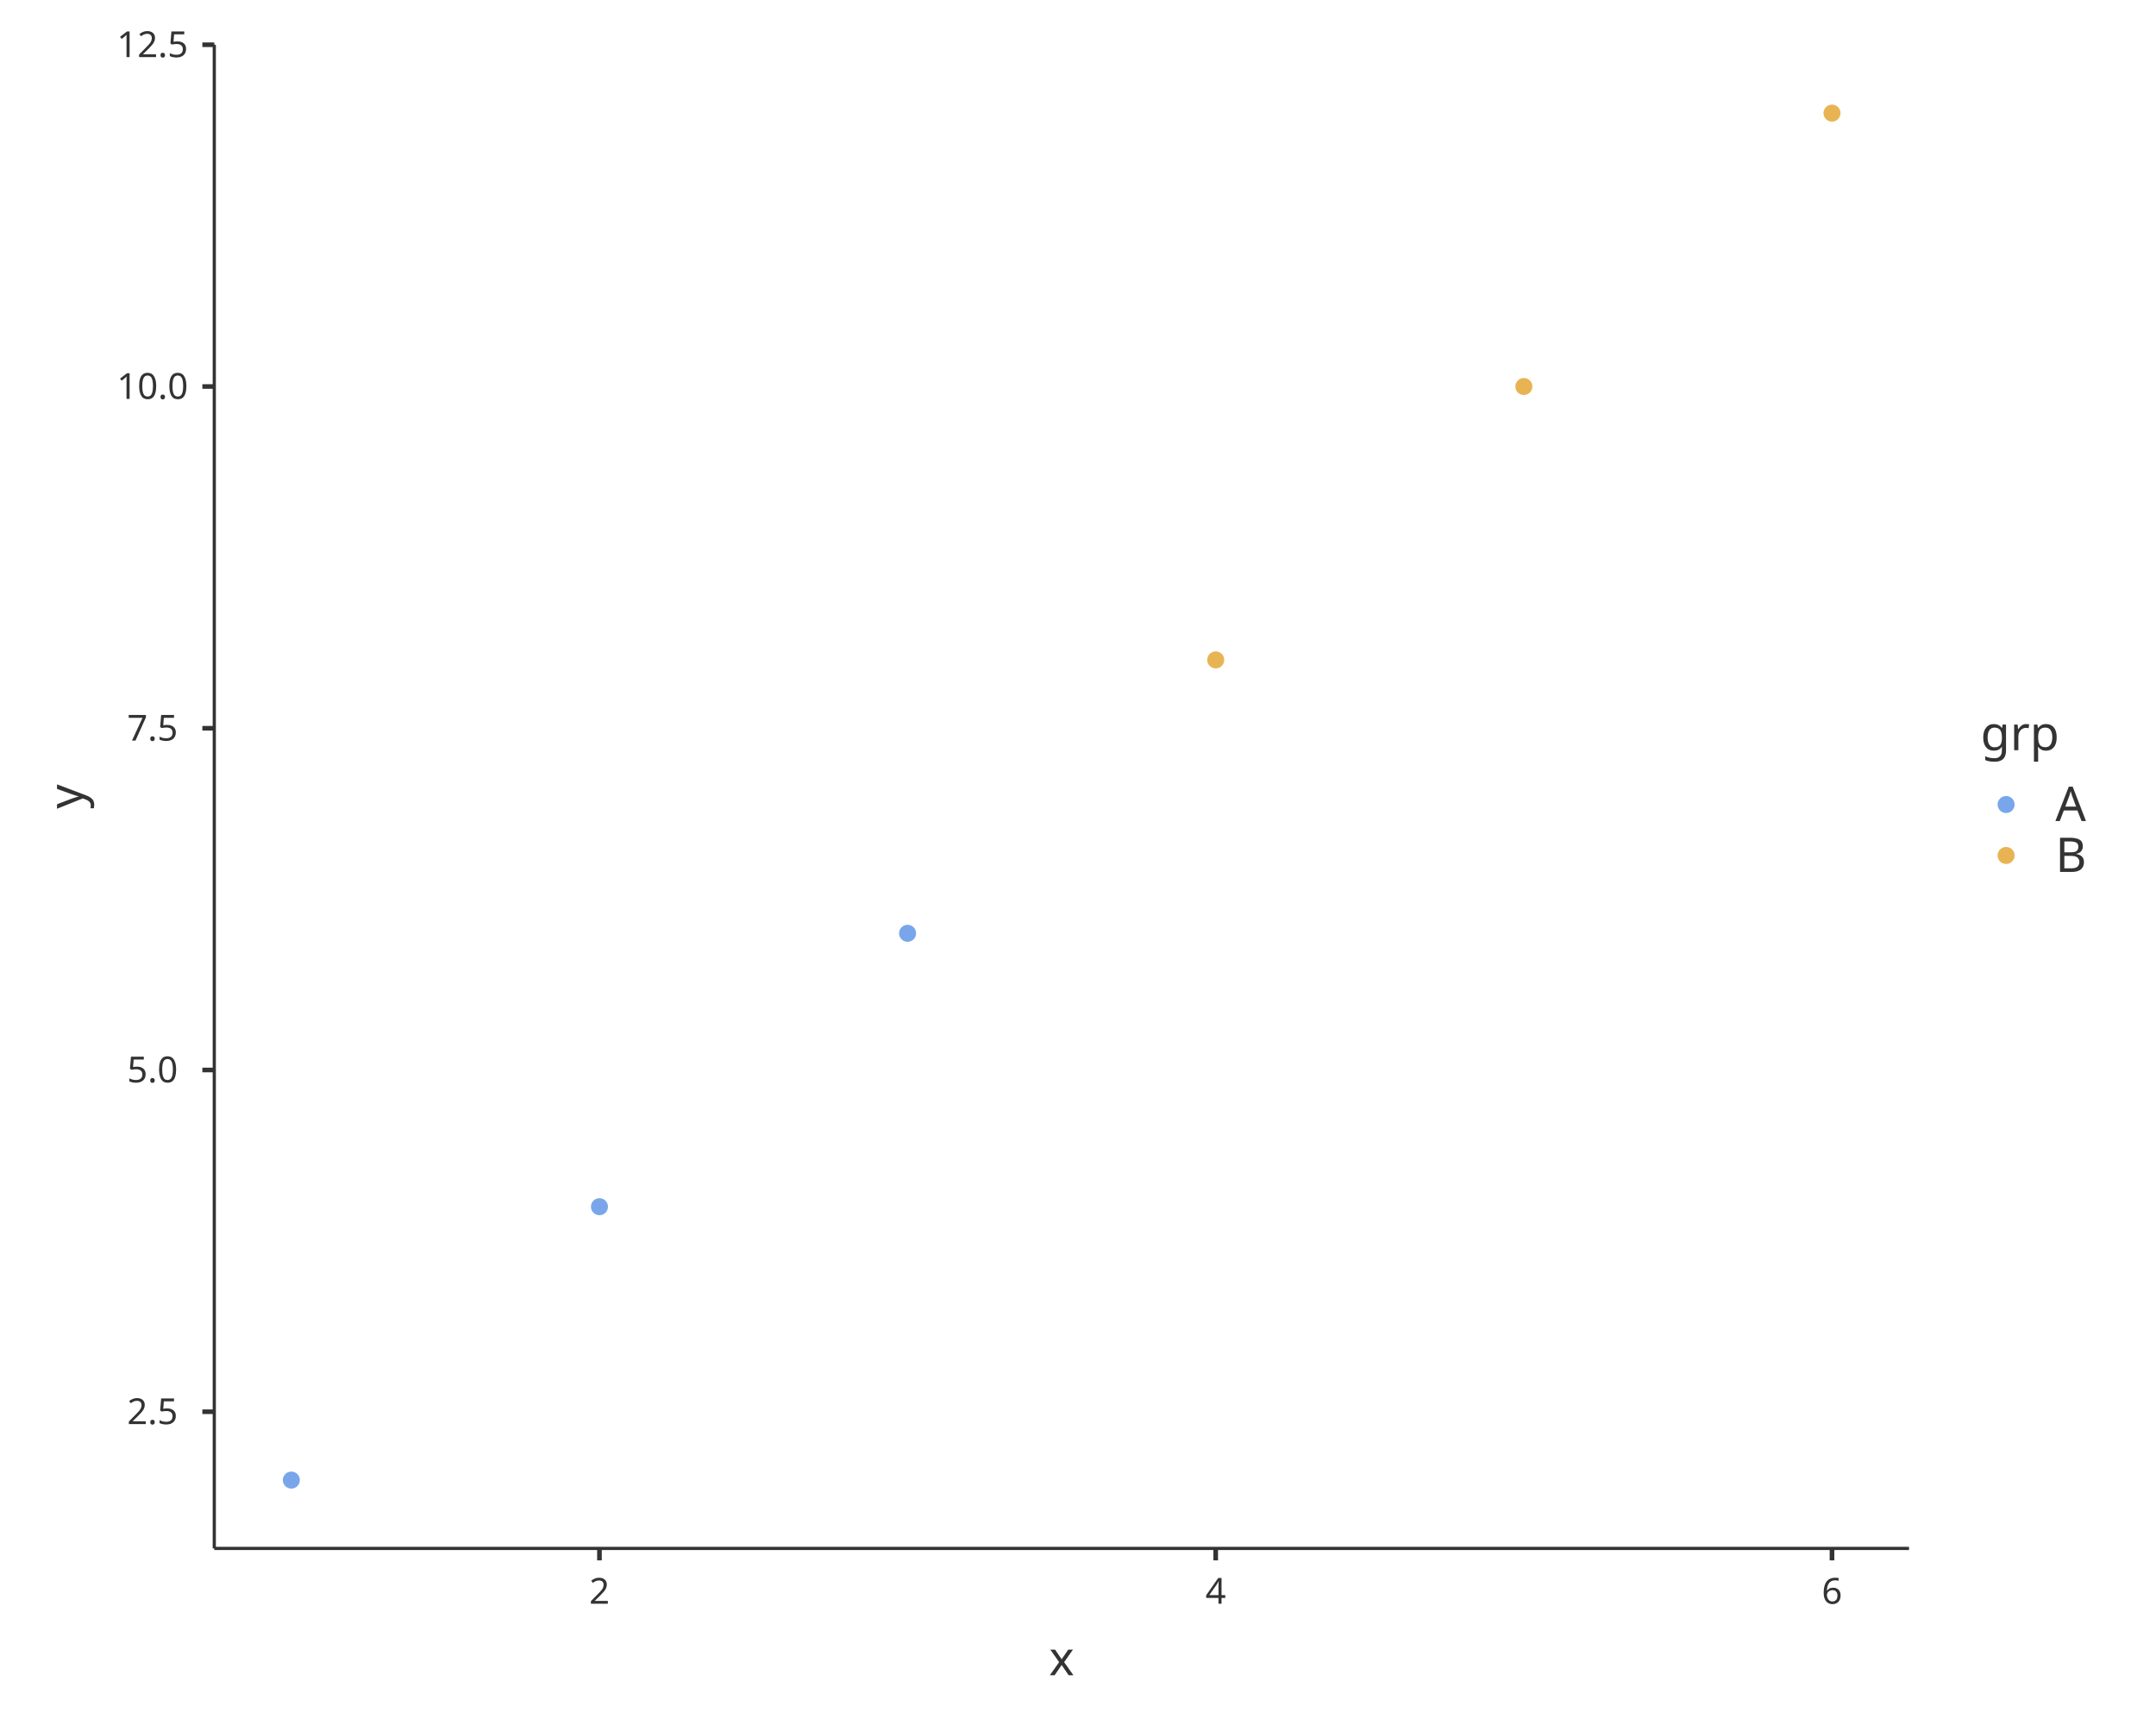
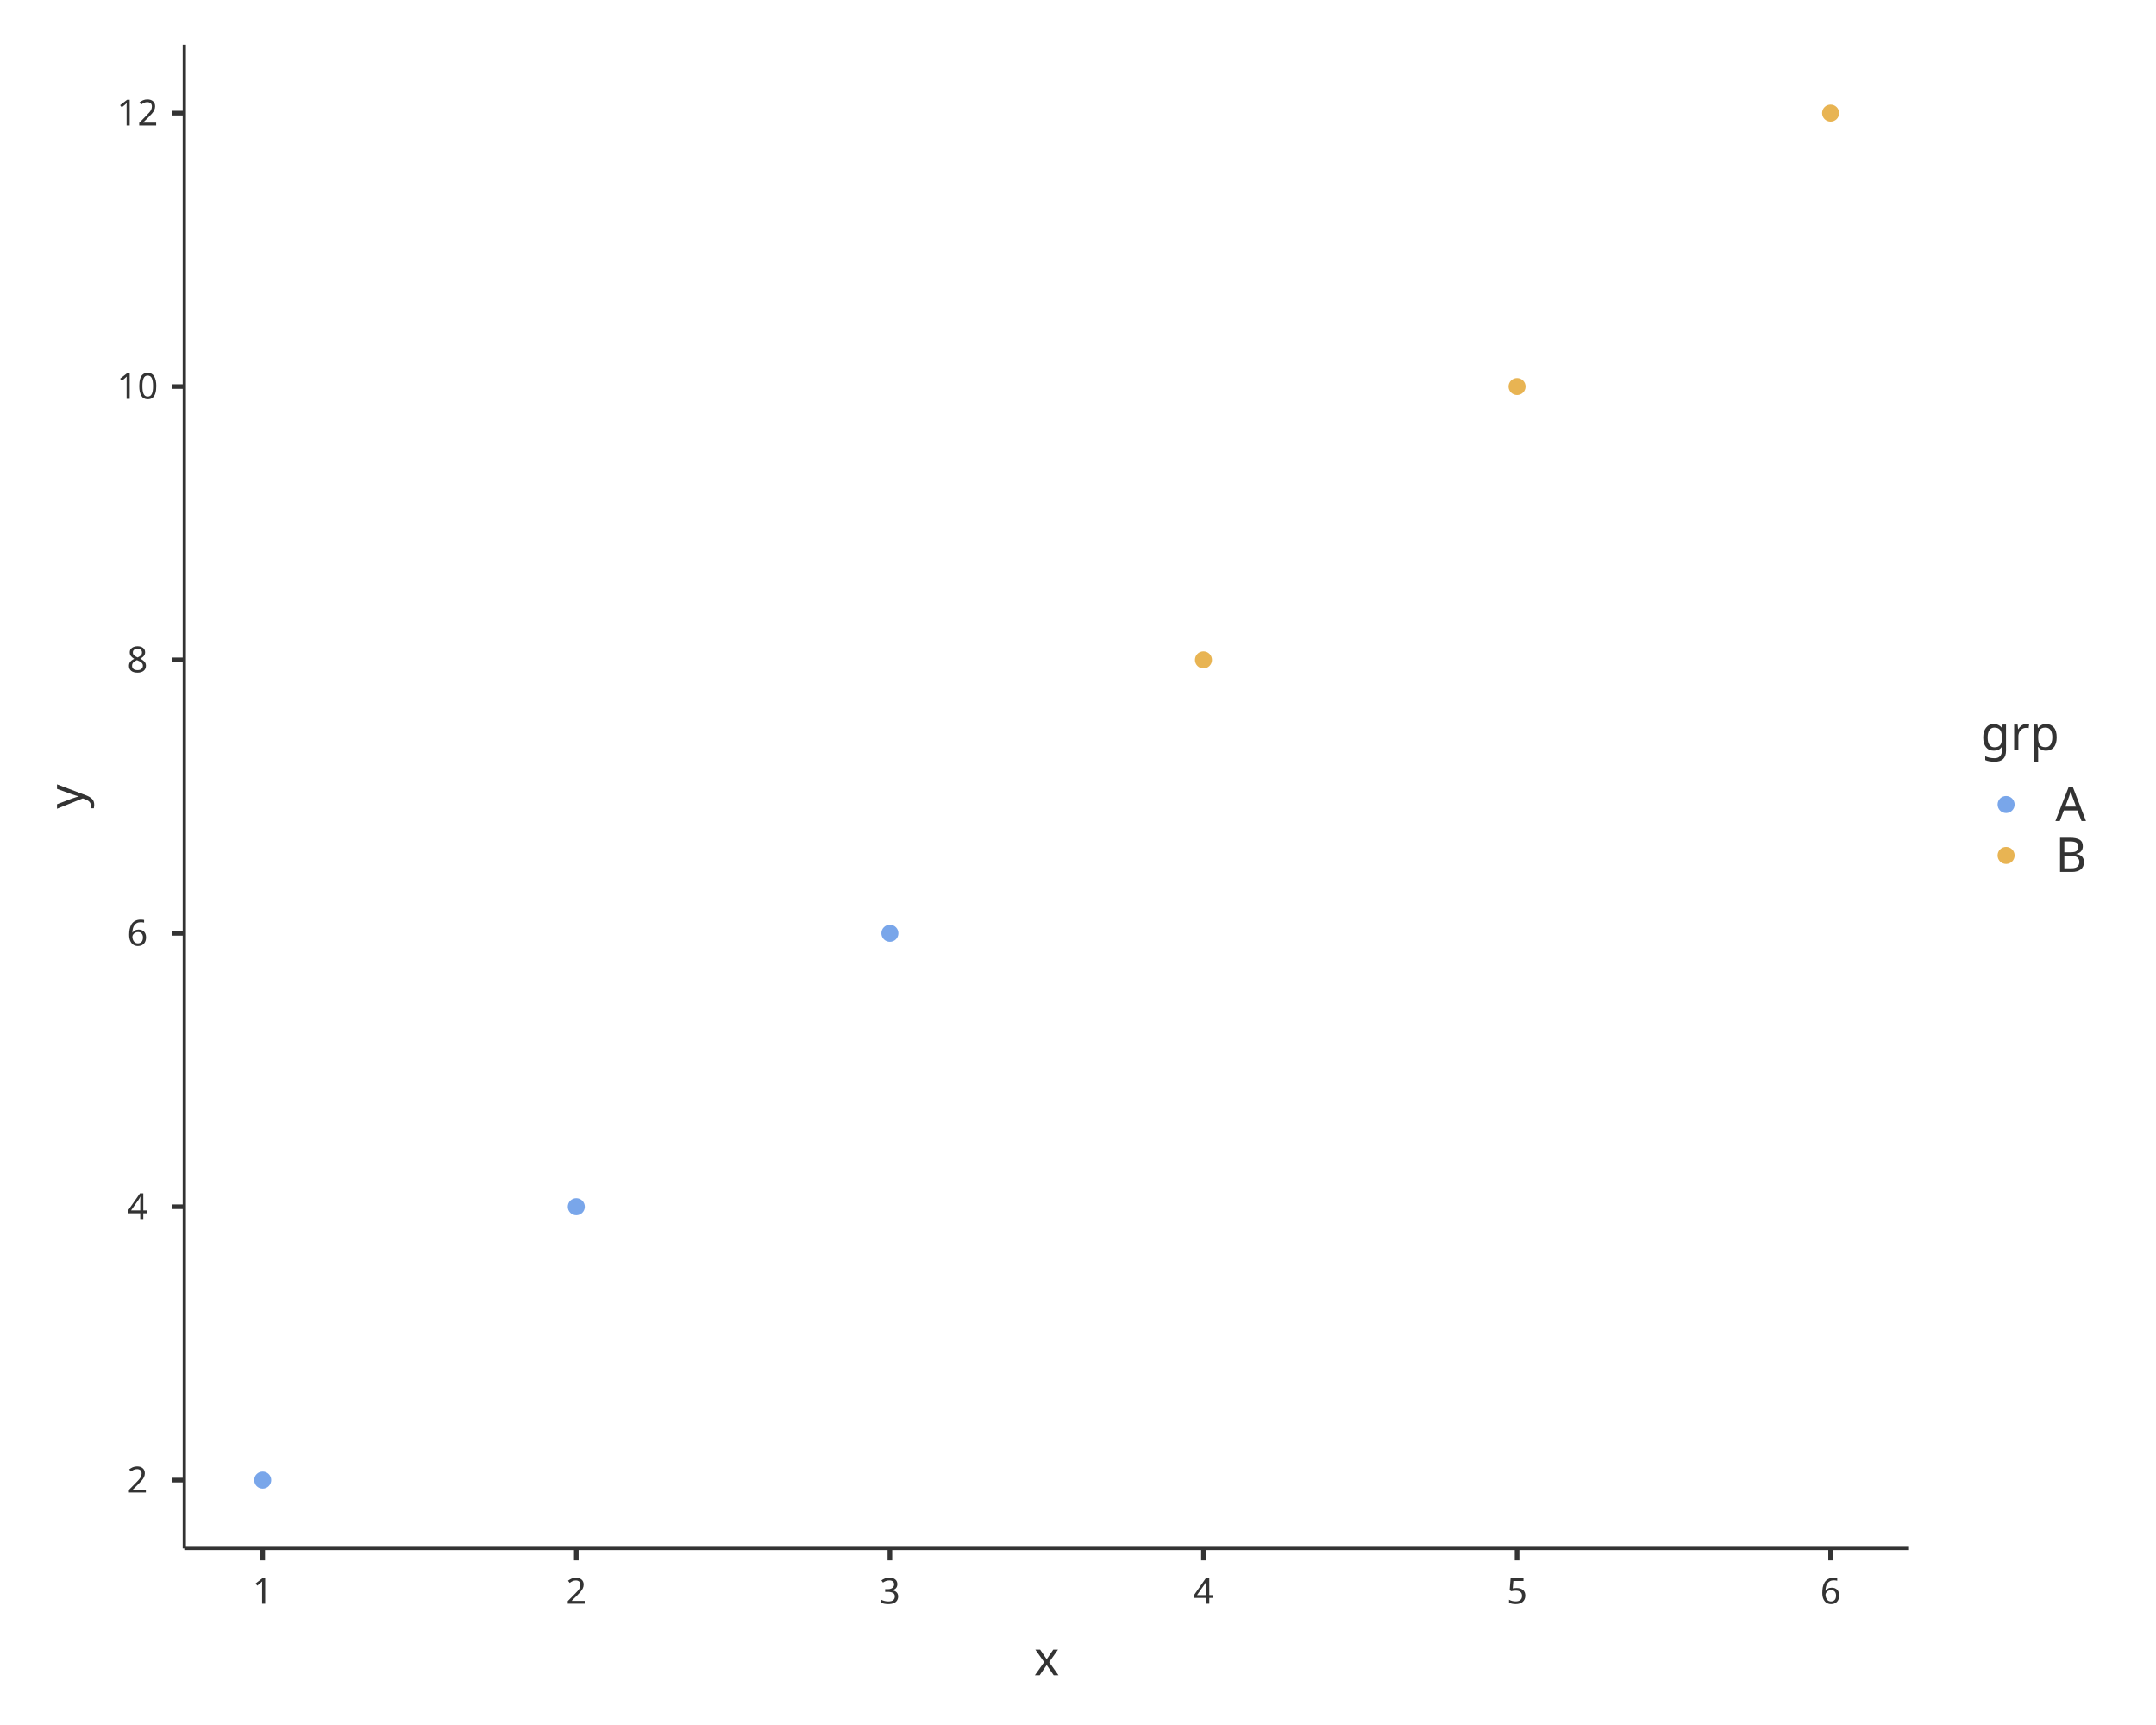
<svg xmlns="http://www.w3.org/2000/svg" class="svglite" data-engine-version="2.0" width="720.00pt" height="576.00pt" viewBox="0 0 720.00 576.00">
  <defs>
    <style type="text/css">
    .svglite line, .svglite polyline, .svglite polygon, .svglite path, .svglite rect, .svglite circle {
      fill: none;
      stroke: #000000;
      stroke-linecap: round;
      stroke-linejoin: round;
      stroke-miterlimit: 10.00;
    }
  </style>
  </defs>
  <rect width="100%" height="100%" style="stroke: none; fill: #FFFFFF;" />
  <defs>
    <clipPath id="cpMC4wMHw3MjAuMDB8MC4wMHw1NzYuMDA=">
      <rect x="0.00" y="0.00" width="720.00" height="576.00" />
    </clipPath>
  </defs>
  <g clip-path="url(#cpMC4wMHw3MjAuMDB8MC4wMHw1NzYuMDA=)">
-     <rect x="0.00" y="0.00" width="720.00" height="576.00" style="stroke-width: 1.55; stroke: none;" />
+     <rect x="0" y="0.00" width="720.00" height="576.00" style="stroke-width: 1.55; stroke: none;" />
  </g>
  <defs>
-     <clipPath id="cpNzEuNTZ8NjM3LjUyfDE0Ljk0fDUxNy4wNA==">
-       <rect x="71.56" y="14.94" width="565.96" height="502.10" />
+     <clipPath id="cpNjEuNTV8NjM3LjUyfDE0Ljk0fDUxNy4wNA==">
+       <rect x="61.55" y="14.94" width="575.97" height="502.10" />
    </clipPath>
  </defs>
-   <g clip-path="url(#cpNzEuNTZ8NjM3LjUyfDE0Ljk0fDUxNy4wNA==)">
-     <rect x="71.56" y="14.94" width="565.96" height="502.10" style="stroke-width: 1.55; stroke: none;" />
-     <circle cx="97.29" cy="494.22" r="2.49" style="stroke-width: 0.71; stroke: #79A6EA; fill: #79A6EA;" />
-     <circle cx="200.19" cy="402.93" r="2.49" style="stroke-width: 0.71; stroke: #79A6EA; fill: #79A6EA;" />
-     <circle cx="303.09" cy="311.64" r="2.49" style="stroke-width: 0.71; stroke: #79A6EA; fill: #79A6EA;" />
-     <circle cx="405.99" cy="220.35" r="2.49" style="stroke-width: 0.71; stroke: #E8B453; fill: #E8B453;" />
-     <circle cx="508.90" cy="129.06" r="2.49" style="stroke-width: 0.71; stroke: #E8B453; fill: #E8B453;" />
-     <circle cx="611.80" cy="37.77" r="2.49" style="stroke-width: 0.71; stroke: #E8B453; fill: #E8B453;" />
+   <g clip-path="url(#cpNjEuNTV8NjM3LjUyfDE0Ljk0fDUxNy4wNA==)">
+     <rect x="61.55" y="14.94" width="575.97" height="502.10" style="stroke-width: 1.55; stroke: none;" />
+     <circle cx="87.73" cy="494.22" r="2.49" style="stroke-width: 0.71; stroke: #79A6EA; fill: #79A6EA;" />
+     <circle cx="192.46" cy="402.93" r="2.49" style="stroke-width: 0.71; stroke: #79A6EA; fill: #79A6EA;" />
+     <circle cx="297.18" cy="311.64" r="2.49" style="stroke-width: 0.71; stroke: #79A6EA; fill: #79A6EA;" />
+     <circle cx="401.90" cy="220.35" r="2.49" style="stroke-width: 0.71; stroke: #E8B453; fill: #E8B453;" />
+     <circle cx="506.62" cy="129.06" r="2.49" style="stroke-width: 0.71; stroke: #E8B453; fill: #E8B453;" />
+     <circle cx="611.34" cy="37.77" r="2.49" style="stroke-width: 0.71; stroke: #E8B453; fill: #E8B453;" />
  </g>
  <g clip-path="url(#cpMC4wMHw3MjAuMDB8MC4wMHw1NzYuMDA=)">
-     <polyline points="71.56,517.04 71.56,14.94 " style="stroke-width: 1.07; stroke: #333333; stroke-linecap: butt;" />
-     <text x="50.92" y="475.53" text-anchor="middle" style="font-size: 12.00px; fill: #333333; font-family: sans;" textLength="16.68px" lengthAdjust="spacingAndGlyphs">2.5</text>
-     <text x="50.92" y="361.41" text-anchor="middle" style="font-size: 12.00px; fill: #333333; font-family: sans;" textLength="16.68px" lengthAdjust="spacingAndGlyphs">5.0</text>
-     <text x="50.92" y="247.30" text-anchor="middle" style="font-size: 12.00px; fill: #333333; font-family: sans;" textLength="16.68px" lengthAdjust="spacingAndGlyphs">7.5</text>
-     <text x="50.92" y="133.19" text-anchor="middle" style="font-size: 12.00px; fill: #333333; font-family: sans;" textLength="23.36px" lengthAdjust="spacingAndGlyphs">10.0</text>
-     <text x="50.92" y="19.07" text-anchor="middle" style="font-size: 12.00px; fill: #333333; font-family: sans;" textLength="23.36px" lengthAdjust="spacingAndGlyphs">12.5</text>
-     <polyline points="67.58,471.40 71.56,471.40 " style="stroke-width: 1.55; stroke: #333333; stroke-linecap: butt;" />
-     <polyline points="67.58,357.29 71.56,357.29 " style="stroke-width: 1.55; stroke: #333333; stroke-linecap: butt;" />
-     <polyline points="67.58,243.17 71.56,243.17 " style="stroke-width: 1.55; stroke: #333333; stroke-linecap: butt;" />
-     <polyline points="67.58,129.06 71.56,129.06 " style="stroke-width: 1.55; stroke: #333333; stroke-linecap: butt;" />
-     <polyline points="67.58,14.94 71.56,14.94 " style="stroke-width: 1.55; stroke: #333333; stroke-linecap: butt;" />
-     <polyline points="71.56,517.04 637.52,517.04 " style="stroke-width: 1.07; stroke: #333333; stroke-linecap: butt;" />
-     <polyline points="200.19,521.03 200.19,517.04 " style="stroke-width: 1.55; stroke: #333333; stroke-linecap: butt;" />
-     <polyline points="405.99,521.03 405.99,517.04 " style="stroke-width: 1.55; stroke: #333333; stroke-linecap: butt;" />
-     <polyline points="611.80,521.03 611.80,517.04 " style="stroke-width: 1.55; stroke: #333333; stroke-linecap: butt;" />
-     <text x="200.19" y="535.51" text-anchor="middle" style="font-size: 12.00px; fill: #333333; font-family: sans;" textLength="6.67px" lengthAdjust="spacingAndGlyphs">2</text>
-     <text x="405.99" y="535.51" text-anchor="middle" style="font-size: 12.00px; fill: #333333; font-family: sans;" textLength="6.67px" lengthAdjust="spacingAndGlyphs">4</text>
-     <text x="611.80" y="535.51" text-anchor="middle" style="font-size: 12.00px; fill: #333333; font-family: sans;" textLength="6.67px" lengthAdjust="spacingAndGlyphs">6</text>
-     <text x="354.54" y="559.40" text-anchor="middle" style="font-size: 16.00px; fill: #333333; font-family: sans;" textLength="8.01px" lengthAdjust="spacingAndGlyphs">x</text>
+     <polyline points="61.55,517.04 61.55,14.94 " style="stroke-width: 1.07; stroke: #333333; stroke-linecap: butt;" />
+     <text x="45.91" y="498.35" text-anchor="middle" style="font-size: 12.00px; fill: #333333; font-family: sans;" textLength="6.67px" lengthAdjust="spacingAndGlyphs">2</text>
+     <text x="45.91" y="407.06" text-anchor="middle" style="font-size: 12.00px; fill: #333333; font-family: sans;" textLength="6.67px" lengthAdjust="spacingAndGlyphs">4</text>
+     <text x="45.91" y="315.77" text-anchor="middle" style="font-size: 12.00px; fill: #333333; font-family: sans;" textLength="6.67px" lengthAdjust="spacingAndGlyphs">6</text>
+     <text x="45.91" y="224.48" text-anchor="middle" style="font-size: 12.00px; fill: #333333; font-family: sans;" textLength="6.67px" lengthAdjust="spacingAndGlyphs">8</text>
+     <text x="45.91" y="133.19" text-anchor="middle" style="font-size: 12.00px; fill: #333333; font-family: sans;" textLength="13.35px" lengthAdjust="spacingAndGlyphs">10</text>
+     <text x="45.91" y="41.90" text-anchor="middle" style="font-size: 12.00px; fill: #333333; font-family: sans;" textLength="13.35px" lengthAdjust="spacingAndGlyphs">12</text>
+     <polyline points="57.57,494.22 61.55,494.22 " style="stroke-width: 1.55; stroke: #333333; stroke-linecap: butt;" />
+     <polyline points="57.57,402.93 61.55,402.93 " style="stroke-width: 1.55; stroke: #333333; stroke-linecap: butt;" />
+     <polyline points="57.57,311.64 61.55,311.64 " style="stroke-width: 1.55; stroke: #333333; stroke-linecap: butt;" />
+     <polyline points="57.57,220.35 61.55,220.35 " style="stroke-width: 1.55; stroke: #333333; stroke-linecap: butt;" />
+     <polyline points="57.57,129.06 61.55,129.06 " style="stroke-width: 1.55; stroke: #333333; stroke-linecap: butt;" />
+     <polyline points="57.57,37.77 61.55,37.77 " style="stroke-width: 1.55; stroke: #333333; stroke-linecap: butt;" />
+     <polyline points="61.55,517.04 637.52,517.04 " style="stroke-width: 1.07; stroke: #333333; stroke-linecap: butt;" />
+     <polyline points="87.73,521.03 87.73,517.04 " style="stroke-width: 1.55; stroke: #333333; stroke-linecap: butt;" />
+     <polyline points="192.46,521.03 192.46,517.04 " style="stroke-width: 1.55; stroke: #333333; stroke-linecap: butt;" />
+     <polyline points="297.18,521.03 297.18,517.04 " style="stroke-width: 1.55; stroke: #333333; stroke-linecap: butt;" />
+     <polyline points="401.90,521.03 401.90,517.04 " style="stroke-width: 1.55; stroke: #333333; stroke-linecap: butt;" />
+     <polyline points="506.62,521.03 506.62,517.04 " style="stroke-width: 1.55; stroke: #333333; stroke-linecap: butt;" />
+     <polyline points="611.34,521.03 611.34,517.04 " style="stroke-width: 1.55; stroke: #333333; stroke-linecap: butt;" />
+     <text x="87.73" y="535.51" text-anchor="middle" style="font-size: 12.00px; fill: #333333; font-family: sans;" textLength="6.67px" lengthAdjust="spacingAndGlyphs">1</text>
+     <text x="192.46" y="535.51" text-anchor="middle" style="font-size: 12.00px; fill: #333333; font-family: sans;" textLength="6.67px" lengthAdjust="spacingAndGlyphs">2</text>
+     <text x="297.18" y="535.51" text-anchor="middle" style="font-size: 12.00px; fill: #333333; font-family: sans;" textLength="6.67px" lengthAdjust="spacingAndGlyphs">3</text>
+     <text x="401.90" y="535.51" text-anchor="middle" style="font-size: 12.00px; fill: #333333; font-family: sans;" textLength="6.67px" lengthAdjust="spacingAndGlyphs">4</text>
+     <text x="506.62" y="535.51" text-anchor="middle" style="font-size: 12.00px; fill: #333333; font-family: sans;" textLength="6.67px" lengthAdjust="spacingAndGlyphs">5</text>
+     <text x="611.34" y="535.51" text-anchor="middle" style="font-size: 12.00px; fill: #333333; font-family: sans;" textLength="6.67px" lengthAdjust="spacingAndGlyphs">6</text>
+     <text x="349.54" y="559.40" text-anchor="middle" style="font-size: 16.00px; fill: #333333; font-family: sans;" textLength="8.01px" lengthAdjust="spacingAndGlyphs">x</text>
    <text transform="translate(27.62,265.99) rotate(-90)" text-anchor="middle" style="font-size: 16.00px; fill: #333333; font-family: sans;" textLength="8.01px" lengthAdjust="spacingAndGlyphs">y</text>
    <rect x="653.46" y="229.86" width="51.59" height="72.26" style="stroke-width: 1.55; stroke: none;" />
    <text x="661.43" y="250.51" style="font-size: 16.00px; fill: #333333; font-family: sans;" textLength="23.13px" lengthAdjust="spacingAndGlyphs">grp</text>
    <circle cx="669.94" cy="268.64" r="2.49" style="stroke-width: 0.71; stroke: #79A6EA; fill: #79A6EA;" />
    <circle cx="669.94" cy="285.65" r="2.49" style="stroke-width: 0.71; stroke: #E8B453; fill: #E8B453;" />
    <text x="686.41" y="274.15" style="font-size: 16.00px; fill: #333333; font-family: sans;" textLength="10.68px" lengthAdjust="spacingAndGlyphs">A</text>
    <text x="686.41" y="291.16" style="font-size: 16.00px; fill: #333333; font-family: sans;" textLength="10.68px" lengthAdjust="spacingAndGlyphs">B</text>
  </g>
</svg>
